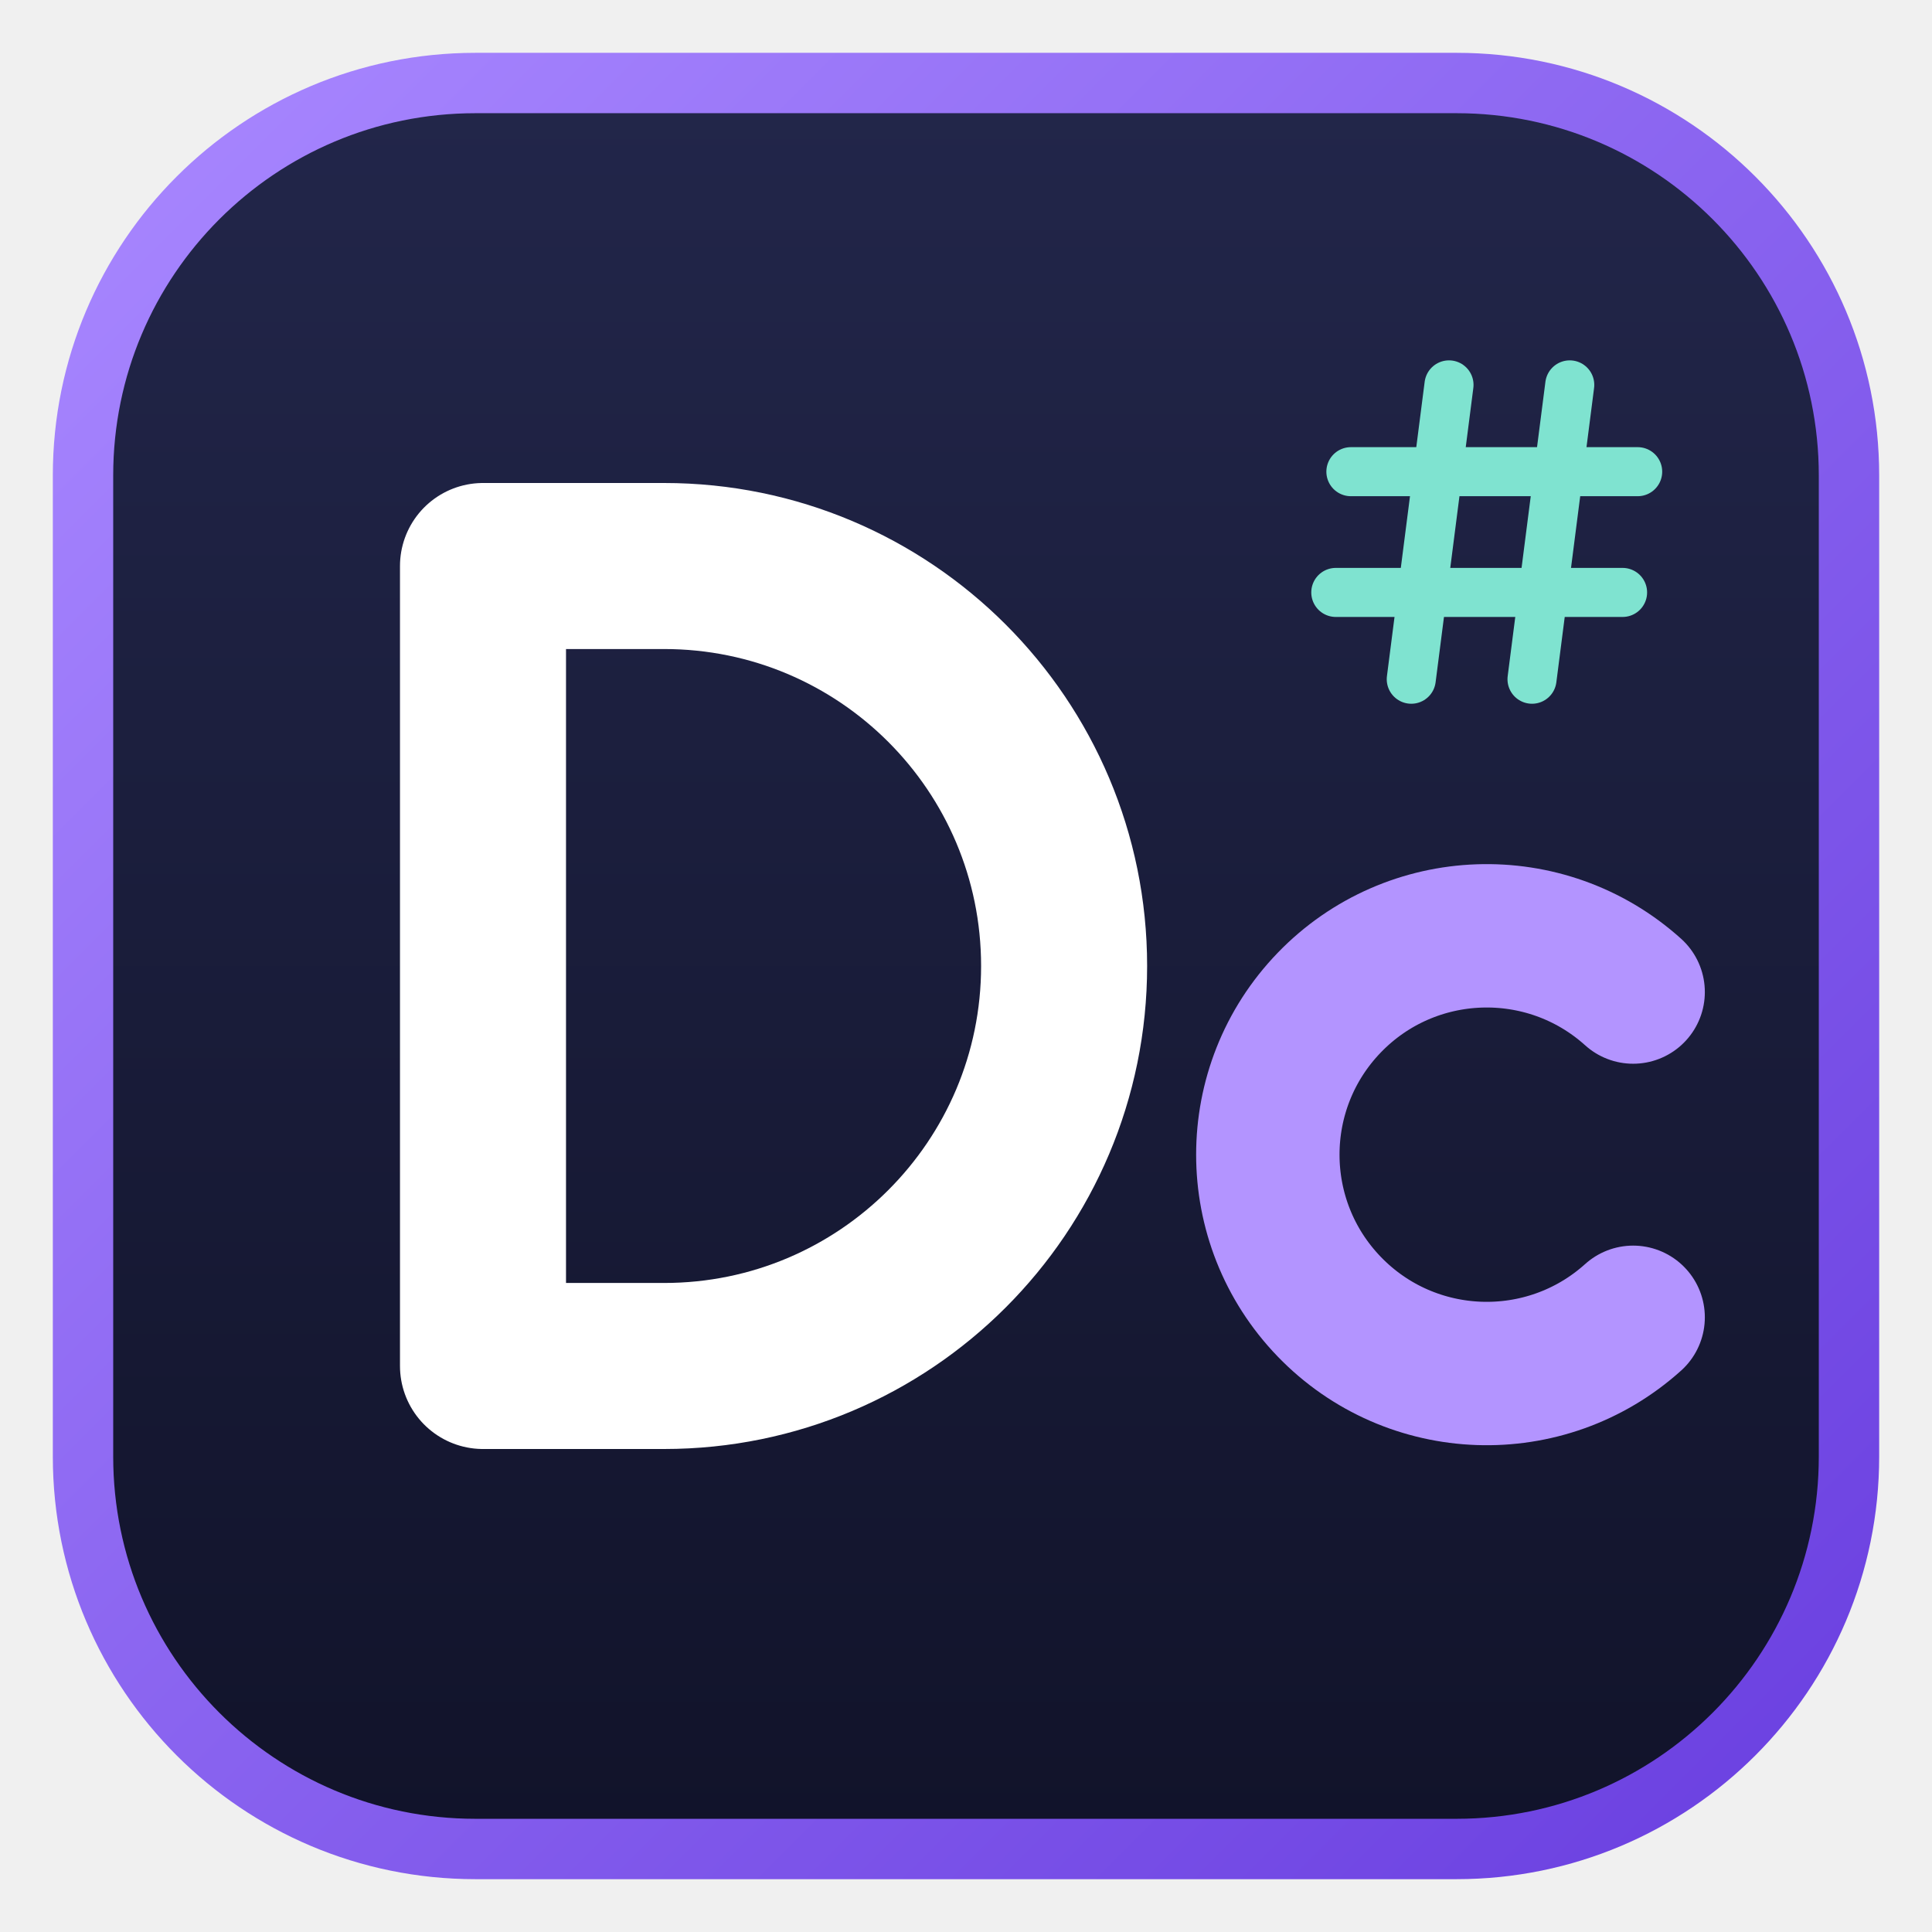
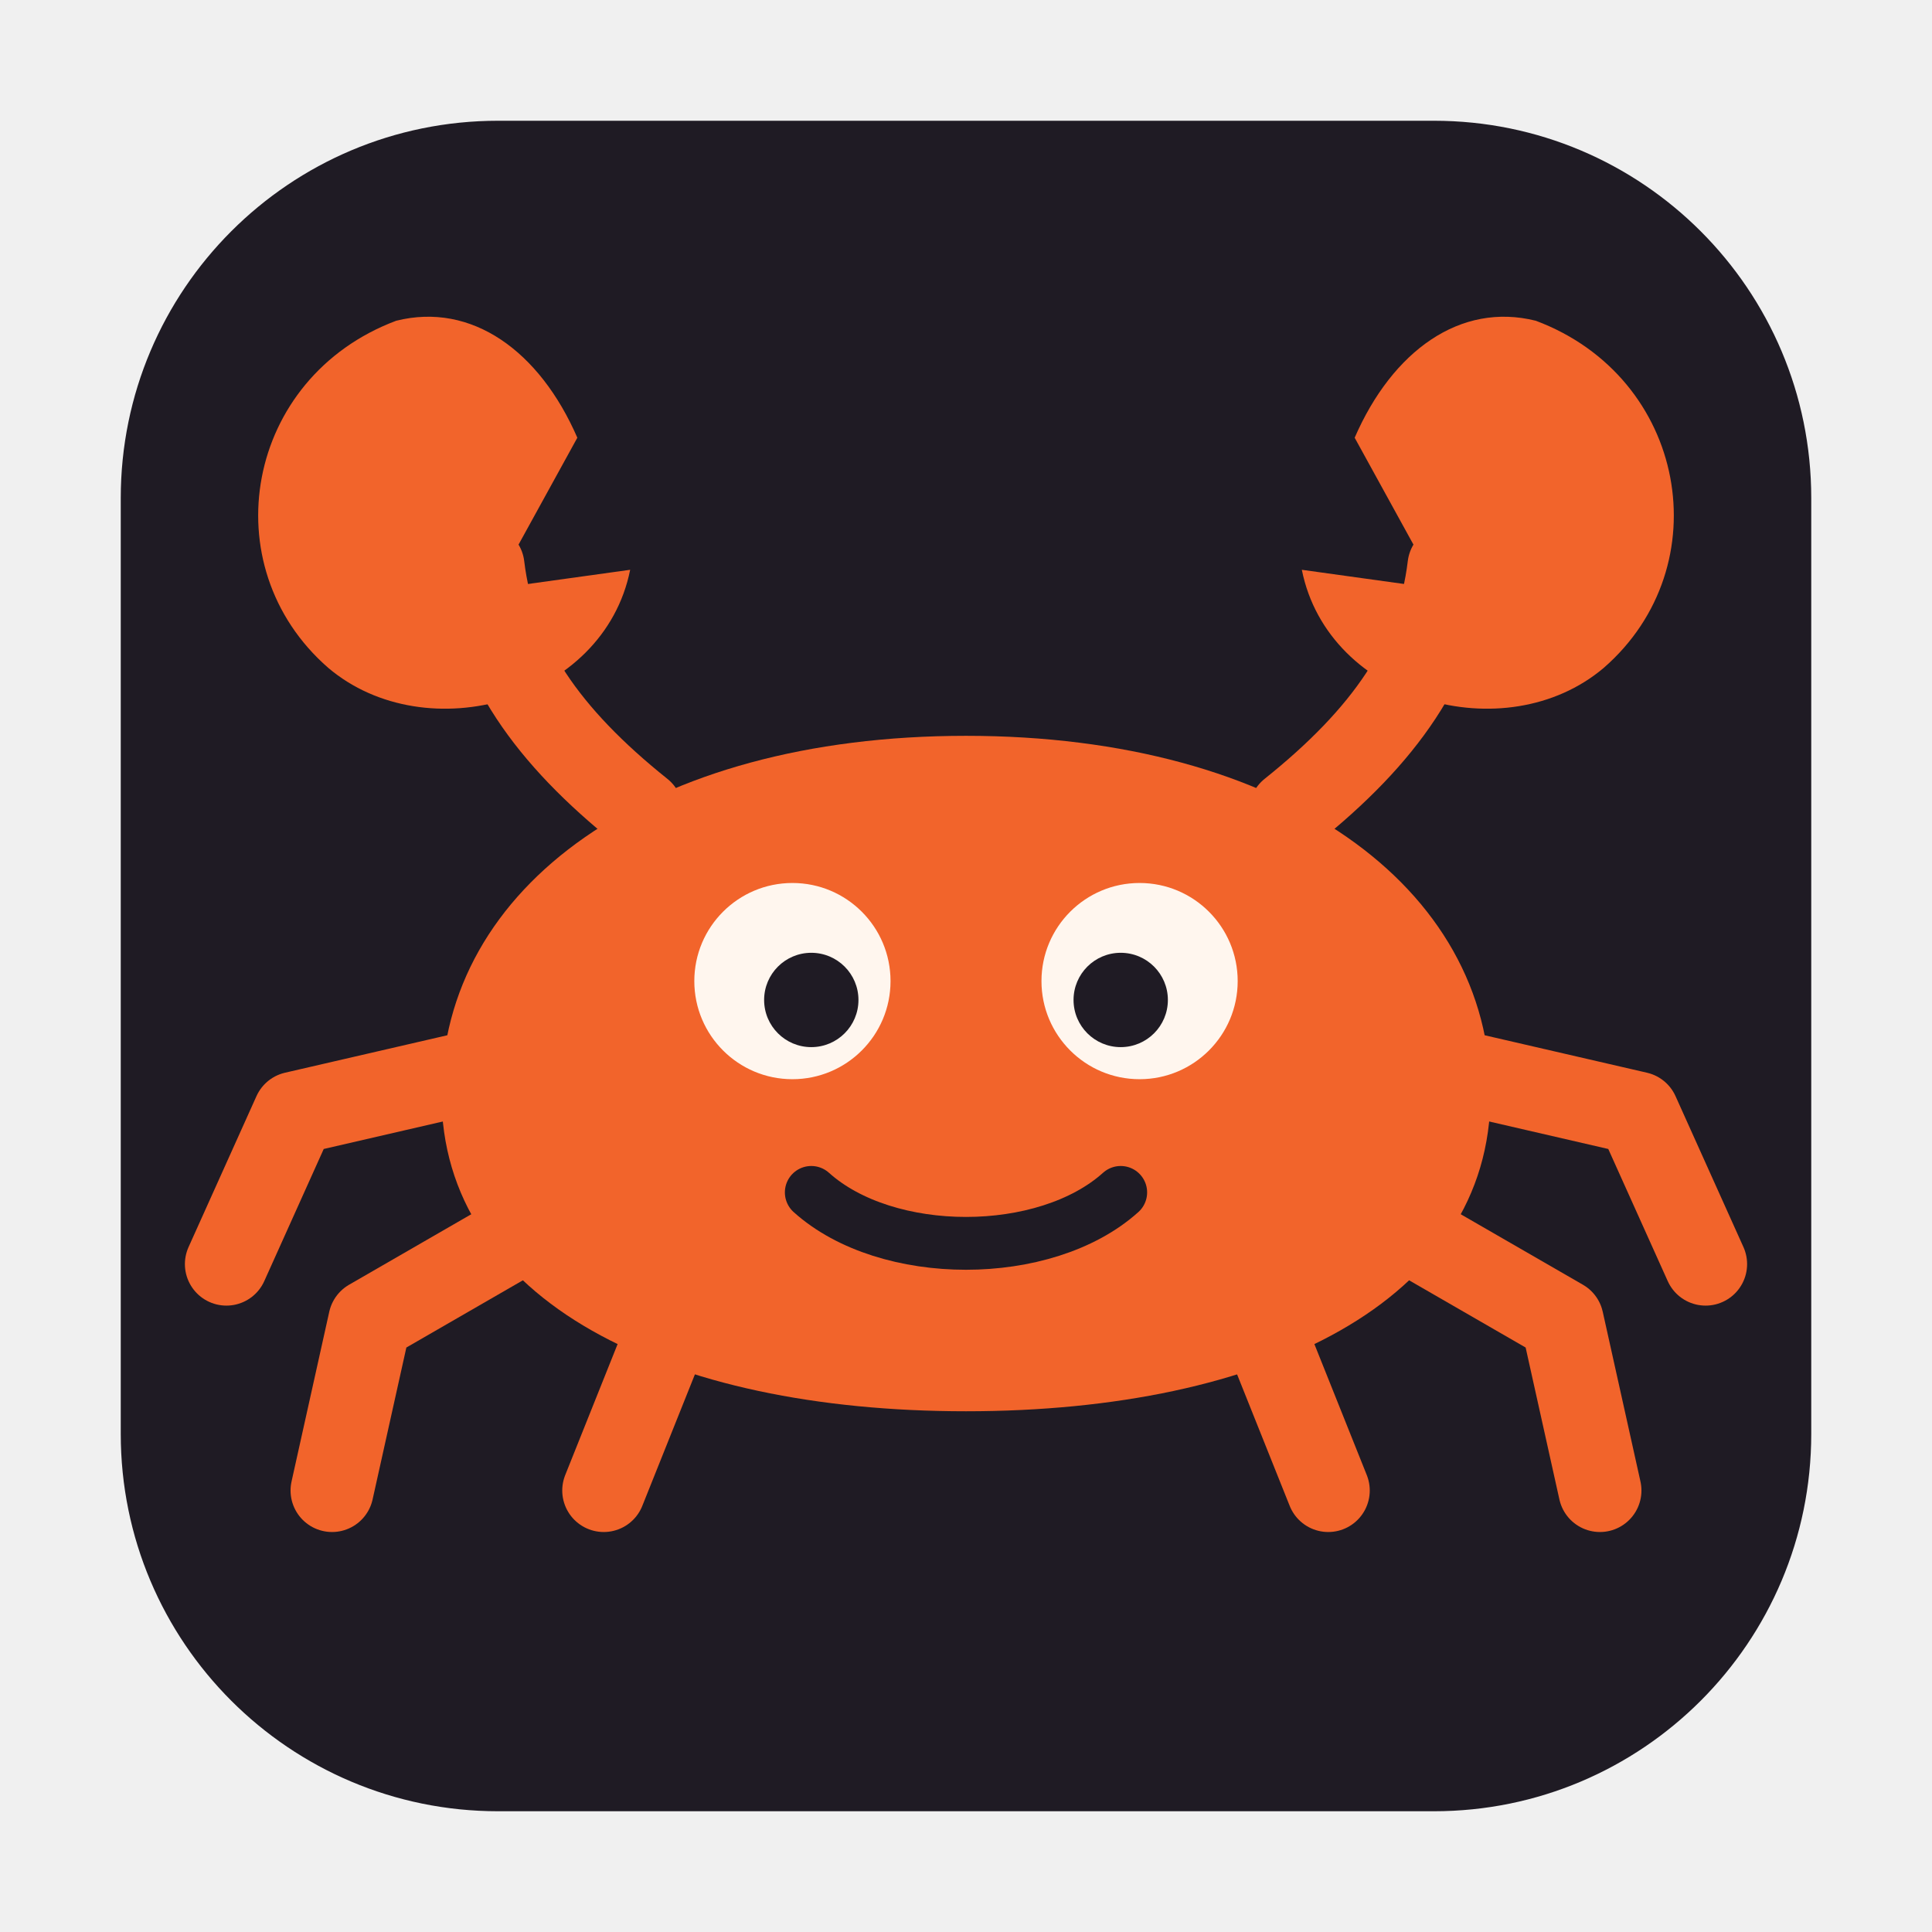
- <svg xmlns="http://www.w3.org/2000/svg" width="512" height="512" viewBox="0 0 512 512">
-   <defs>
-     <linearGradient id="tile" x1="0" y1="0" x2="0" y2="1">
-       <stop offset="0" stop-color="#22264A" />
-       <stop offset="1" stop-color="#11132A" />
-     </linearGradient>
-     <linearGradient id="rim" x1="0" y1="0" x2="1" y2="1">
-       <stop offset="0" stop-color="#A887FF" />
-       <stop offset="1" stop-color="#6A3FE0" />
-     </linearGradient>
-   </defs>
-   <rect x="22" y="22" width="468" height="468" rx="104" fill="url(#tile)" stroke="url(#rim)" stroke-width="16" />
-   <path d="M128 150 V362 H176 A106 106 0 0 0 176 150 Z" fill="none" stroke="#FFFFFF" stroke-width="44" stroke-linejoin="round" />
-   <path d="M432.8 262.9 A58 58 0 1 0 432.8 349.1" fill="none" stroke="#B394FF" stroke-width="38" stroke-linecap="round" />
-   <g stroke="#7FE3D0" stroke-width="13" stroke-linecap="round">
-     <path d="M384 102 L374 180" />
-     <path d="M416 102 L406 180" />
-     <path d="M358 125 H434" />
-     <path d="M354 157 H430" />
+ <svg xmlns="http://www.w3.org/2000/svg" viewBox="0 0 1024 1024" width="1024" height="1024">
+   <rect x="64" y="64" width="896" height="896" rx="200" fill="#1F1B24" />
+   <g fill="none" stroke="#F2642B" stroke-width="44" stroke-linecap="round" stroke-linejoin="round">
+     <path d="M300 640 L196 700 L176 790" />
+     <path d="M286 560 L156 590 L120 670" />
+     <path d="M724 640 L828 700 L848 790" />
+     <path d="M738 560 L868 590 L904 670" />
+     <path d="M356 700 L320 790" />
+     <path d="M668 700 L704 790" />
+     <path d="M340 430 C290 390 262 350 256 300" />
+     <path d="M684 430 C734 390 762 350 768 300" />
  </g>
+   <path fill="#F2642B" d="M210 170 C130 200 112 300 174 354 C226 398 320 372 334 302 L262 312 L306 232 C286 186 250 160 210 170 Z" />
+   <path fill="#F2642B" d="M814 170 C894 200 912 300 850 354 C798 398 704 372 690 302 L762 312 L718 232 C738 186 774 160 814 170 Z" />
+   <path fill="#F2642B" d="M512 390 C680 390 790 470 790 580 C790 690 670 748 512 748 C354 748 234 690 234 580 C234 470 344 390 512 390 Z" />
+   <circle cx="420" cy="520" r="52" fill="#FFF6EE" />
+   <circle cx="604" cy="520" r="52" fill="#FFF6EE" />
+   <circle cx="430" cy="530" r="25" fill="#1F1B24" />
+   <circle cx="594" cy="530" r="25" fill="#1F1B24" />
+   <path fill="none" stroke="#1F1B24" stroke-width="28" stroke-linecap="round" d="M430 632 C470 668 554 668 594 632" />
</svg>
